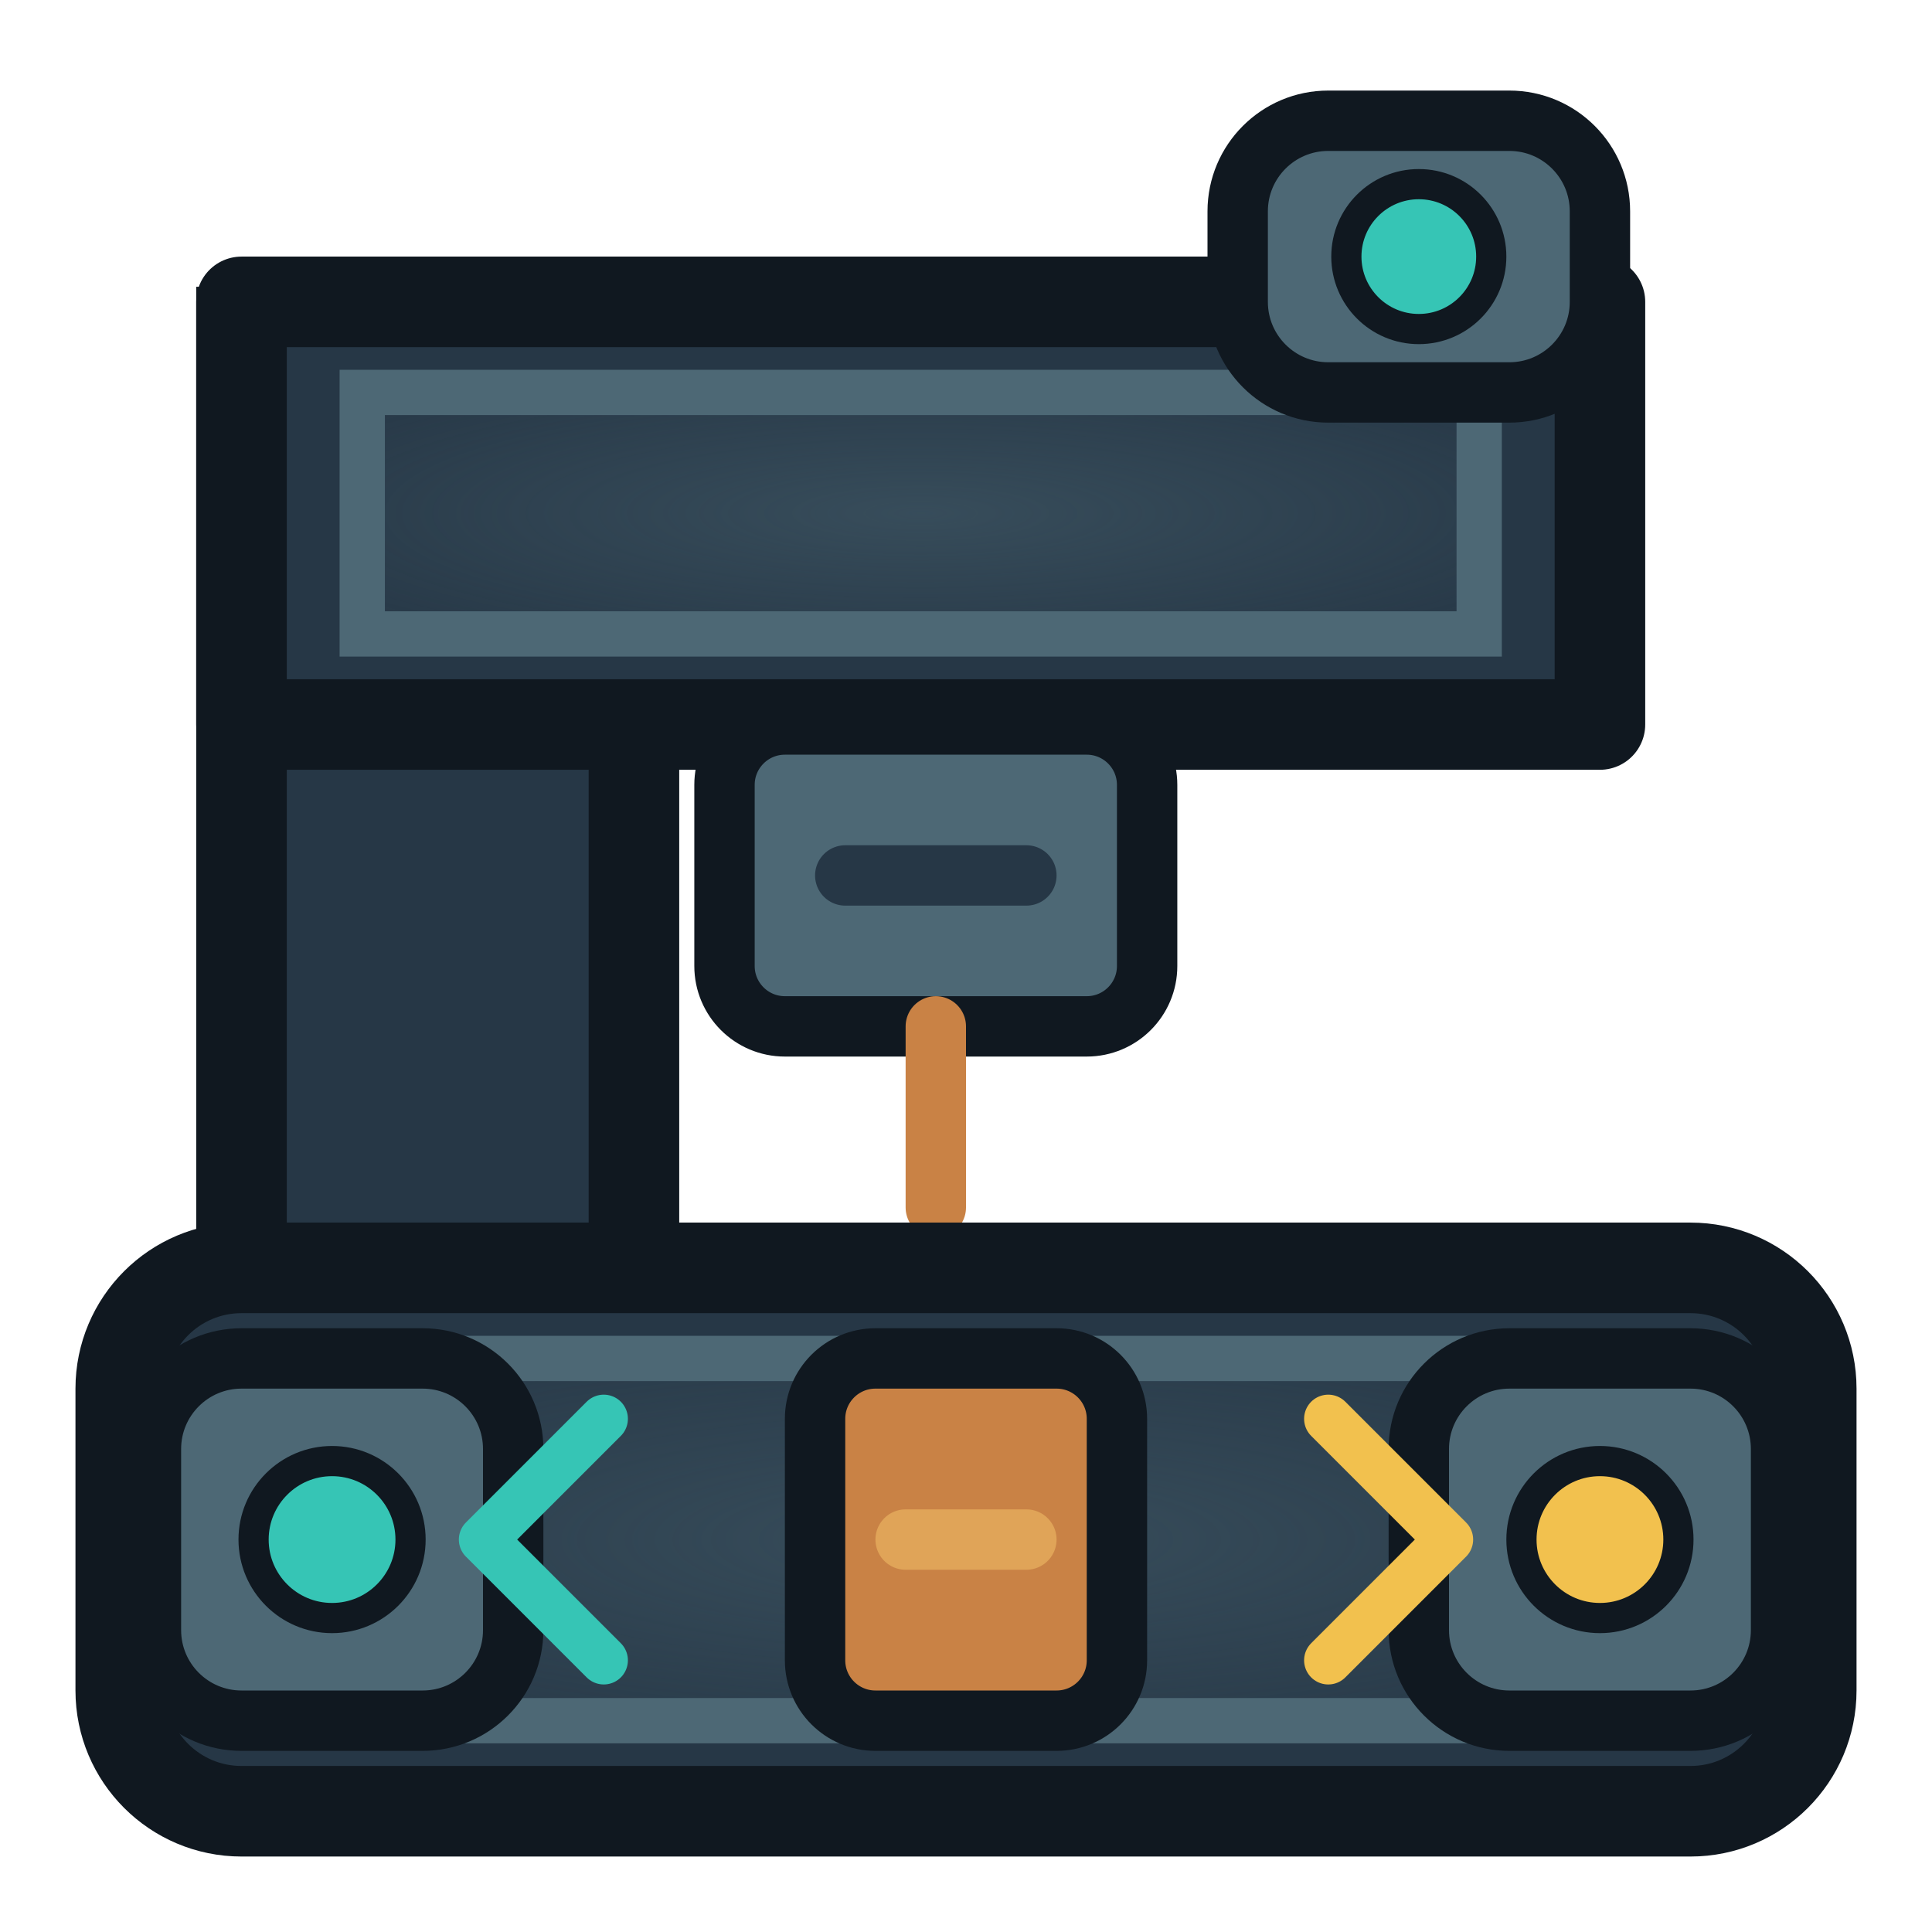
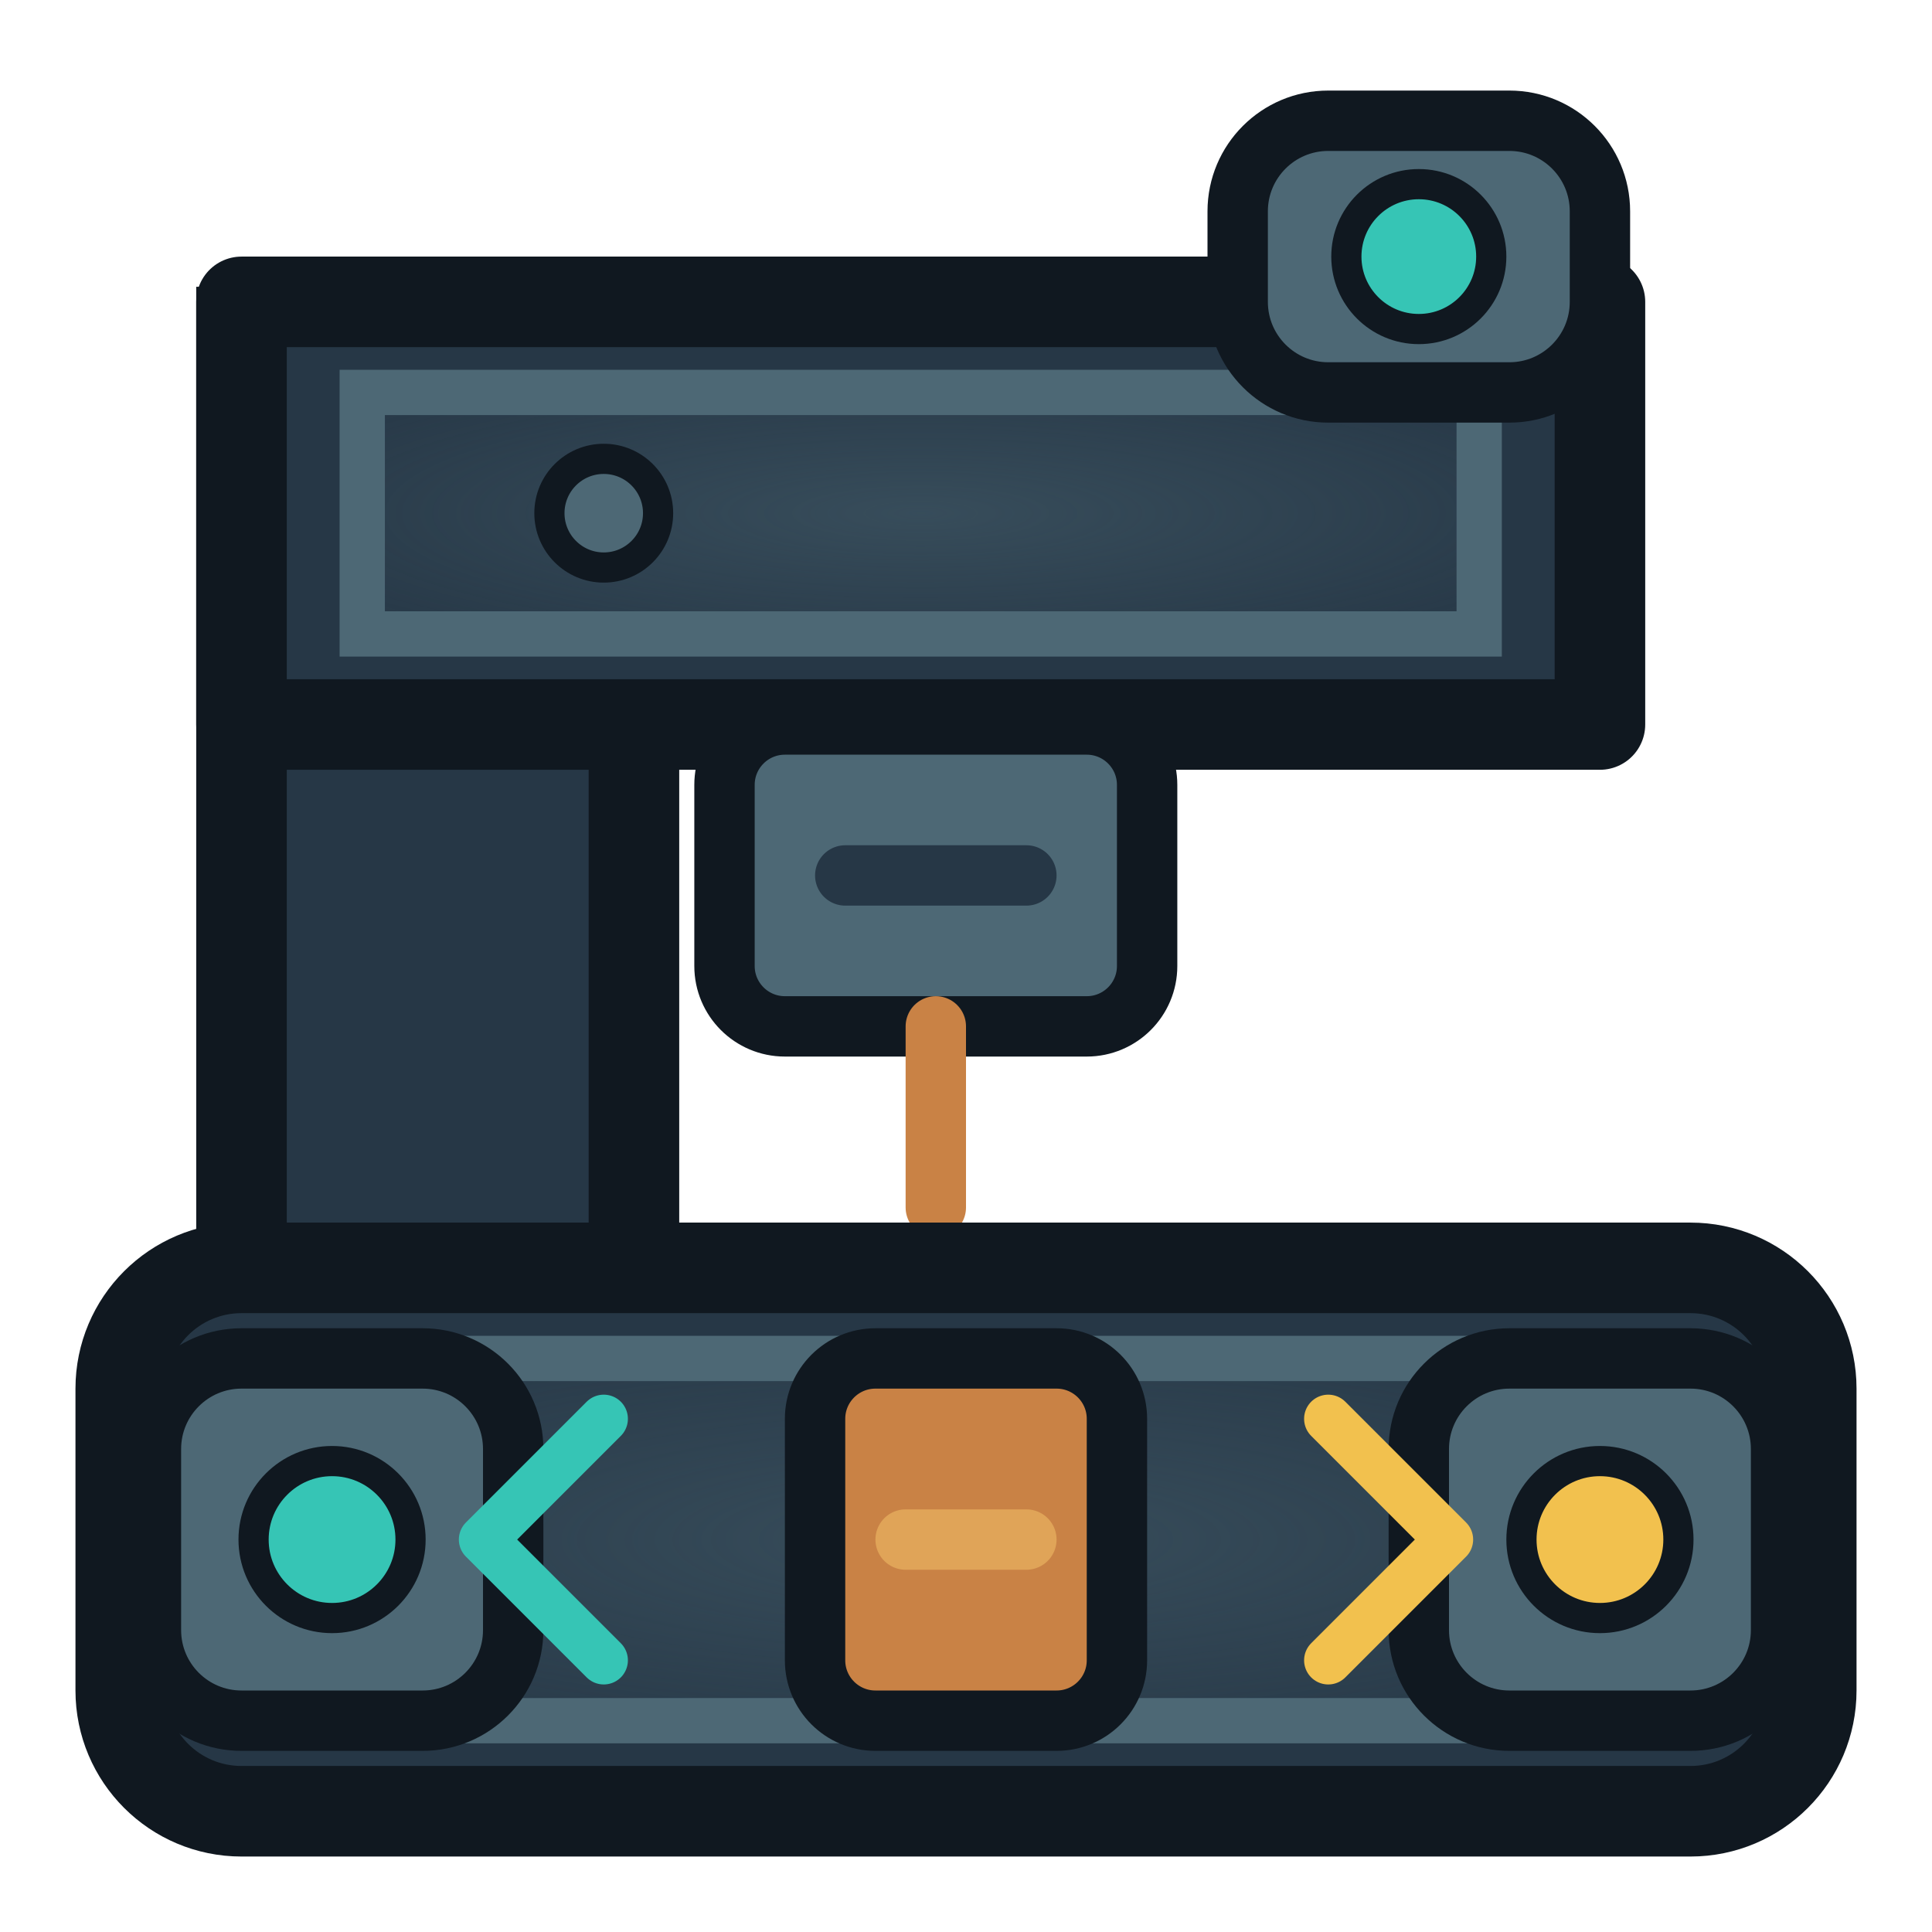
<svg xmlns="http://www.w3.org/2000/svg" width="64" height="64" viewBox="0 0 64 64">
  <defs>
    <radialGradient id="assembler-idle-light" cx="50%" cy="50%" r="72%">
      <stop offset="0" stop-color="#4d6875" stop-opacity="0.44" />
      <stop offset="1" stop-color="#4d6875" stop-opacity="0" />
    </radialGradient>
  </defs>
  <rect x="8" y="11" width="13" height="33" fill="#263746" stroke="#101820" stroke-width="3" />
  <rect x="8" y="10" width="45" height="14" fill="#263746" stroke="#101820" stroke-width="3" stroke-linejoin="round" />
  <rect x="12" y="13" width="37" height="8" fill="url(#assembler-idle-light)" stroke="#4d6875" stroke-width="1.5" />
+   <circle cx="20" cy="17" r="1.8" fill="#4d6875" stroke="#101820" stroke-width="1" />
  <rect x="41" y="4" width="12" height="9" rx="3" fill="#4d6875" stroke="#101820" stroke-width="2" />
  <circle cx="47" cy="8.5" r="2.4" fill="#36c5b5" stroke="#101820" stroke-width="1" />
  <rect x="24" y="24" width="14" height="10" rx="2" fill="#4d6875" stroke="#101820" stroke-width="2" />
  <path d="M28 29H34" fill="none" stroke="#263746" stroke-width="2" stroke-linecap="round" />
  <path d="M31 34V40" fill="none" stroke="#c98245" stroke-width="2" stroke-linecap="round" />
  <rect x="4" y="42" width="56" height="18" rx="4" fill="#263746" stroke="#101820" stroke-width="3" />
  <rect x="7" y="45" width="50" height="12" rx="3" fill="url(#assembler-idle-light)" stroke="#4d6875" stroke-width="1.5" />
  <rect x="5" y="45" width="12" height="12" rx="3" fill="#4d6875" stroke="#101820" stroke-width="2" />
  <rect x="47" y="45" width="12" height="12" rx="3" fill="#4d6875" stroke="#101820" stroke-width="2" />
  <circle cx="11" cy="51" r="2.6" fill="#36c5b5" stroke="#101820" stroke-width="1" />
  <circle cx="53" cy="51" r="2.6" fill="#f2c14e" stroke="#101820" stroke-width="1" />
  <path d="M20 47L16 51L20 55" fill="none" stroke="#36c5b5" stroke-width="1.6" stroke-linecap="round" stroke-linejoin="round" />
  <path d="M44 47L48 51L44 55" fill="none" stroke="#f2c14e" stroke-width="1.6" stroke-linecap="round" stroke-linejoin="round" />
  <rect x="27" y="45" width="10" height="12" rx="2" fill="#c98245" stroke="#101820" stroke-width="2" />
  <path d="M30 51H34" fill="none" stroke="#e0a458" stroke-width="2" stroke-linecap="round" />
</svg>
